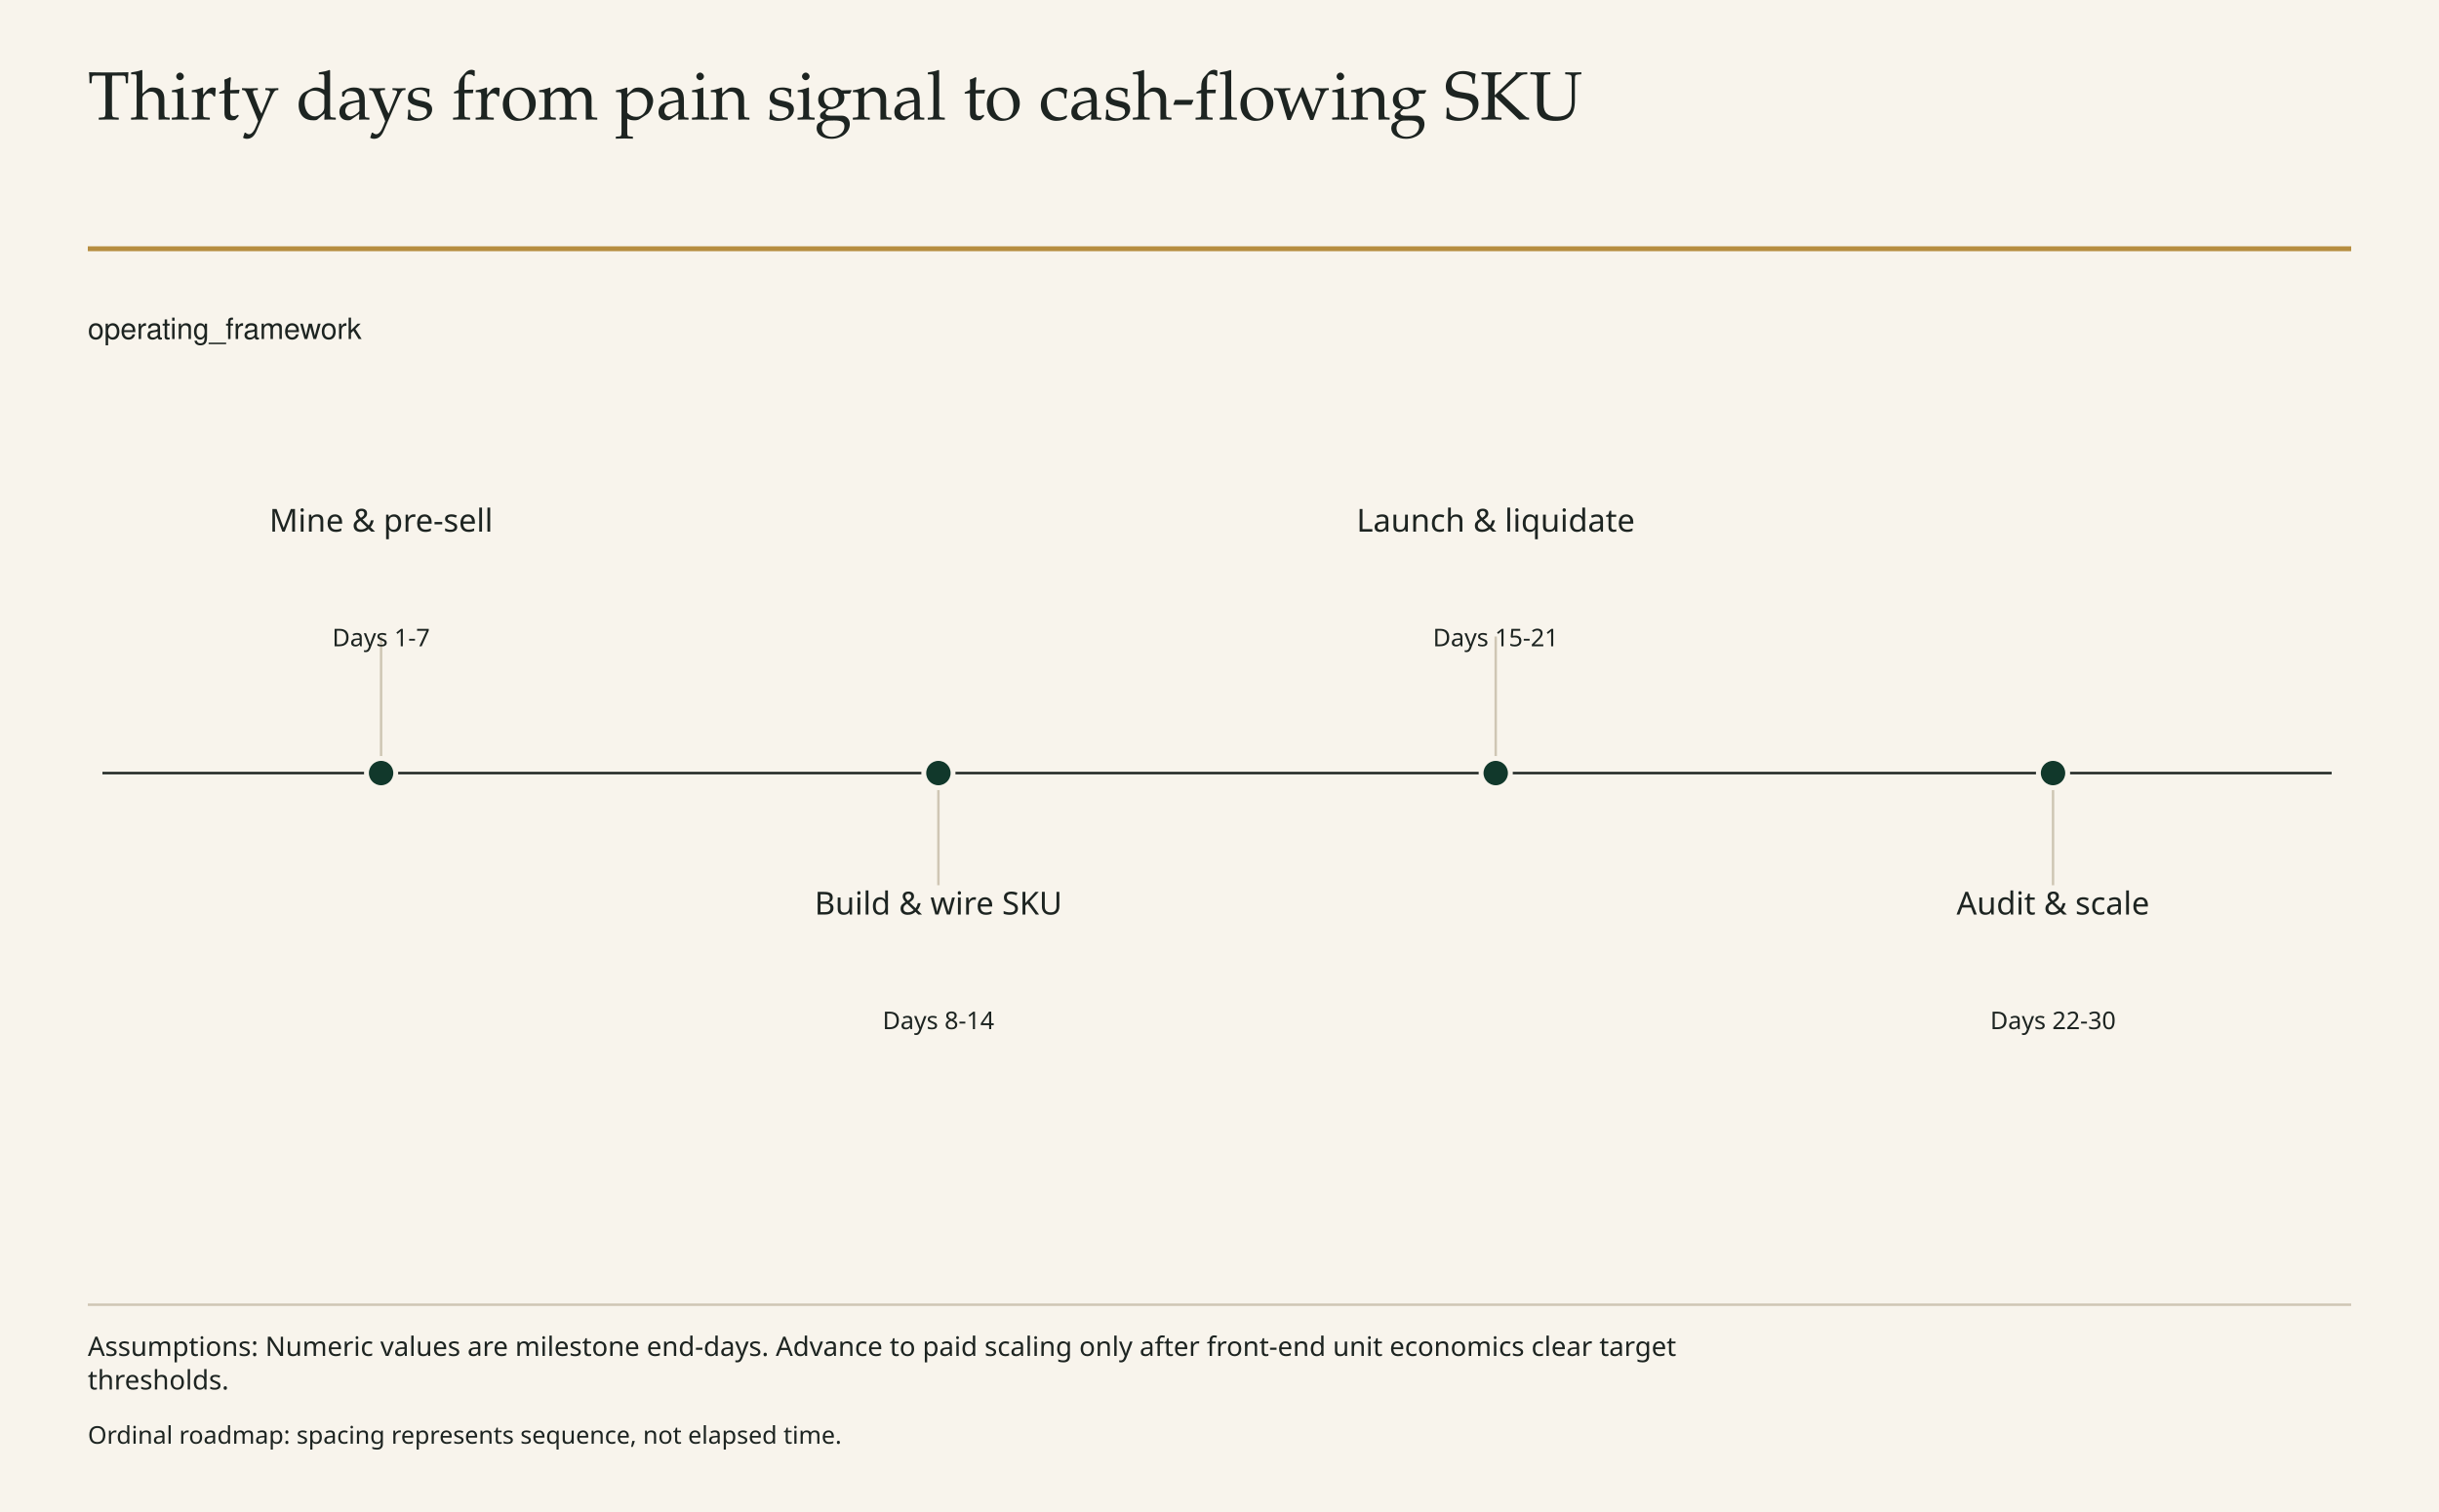
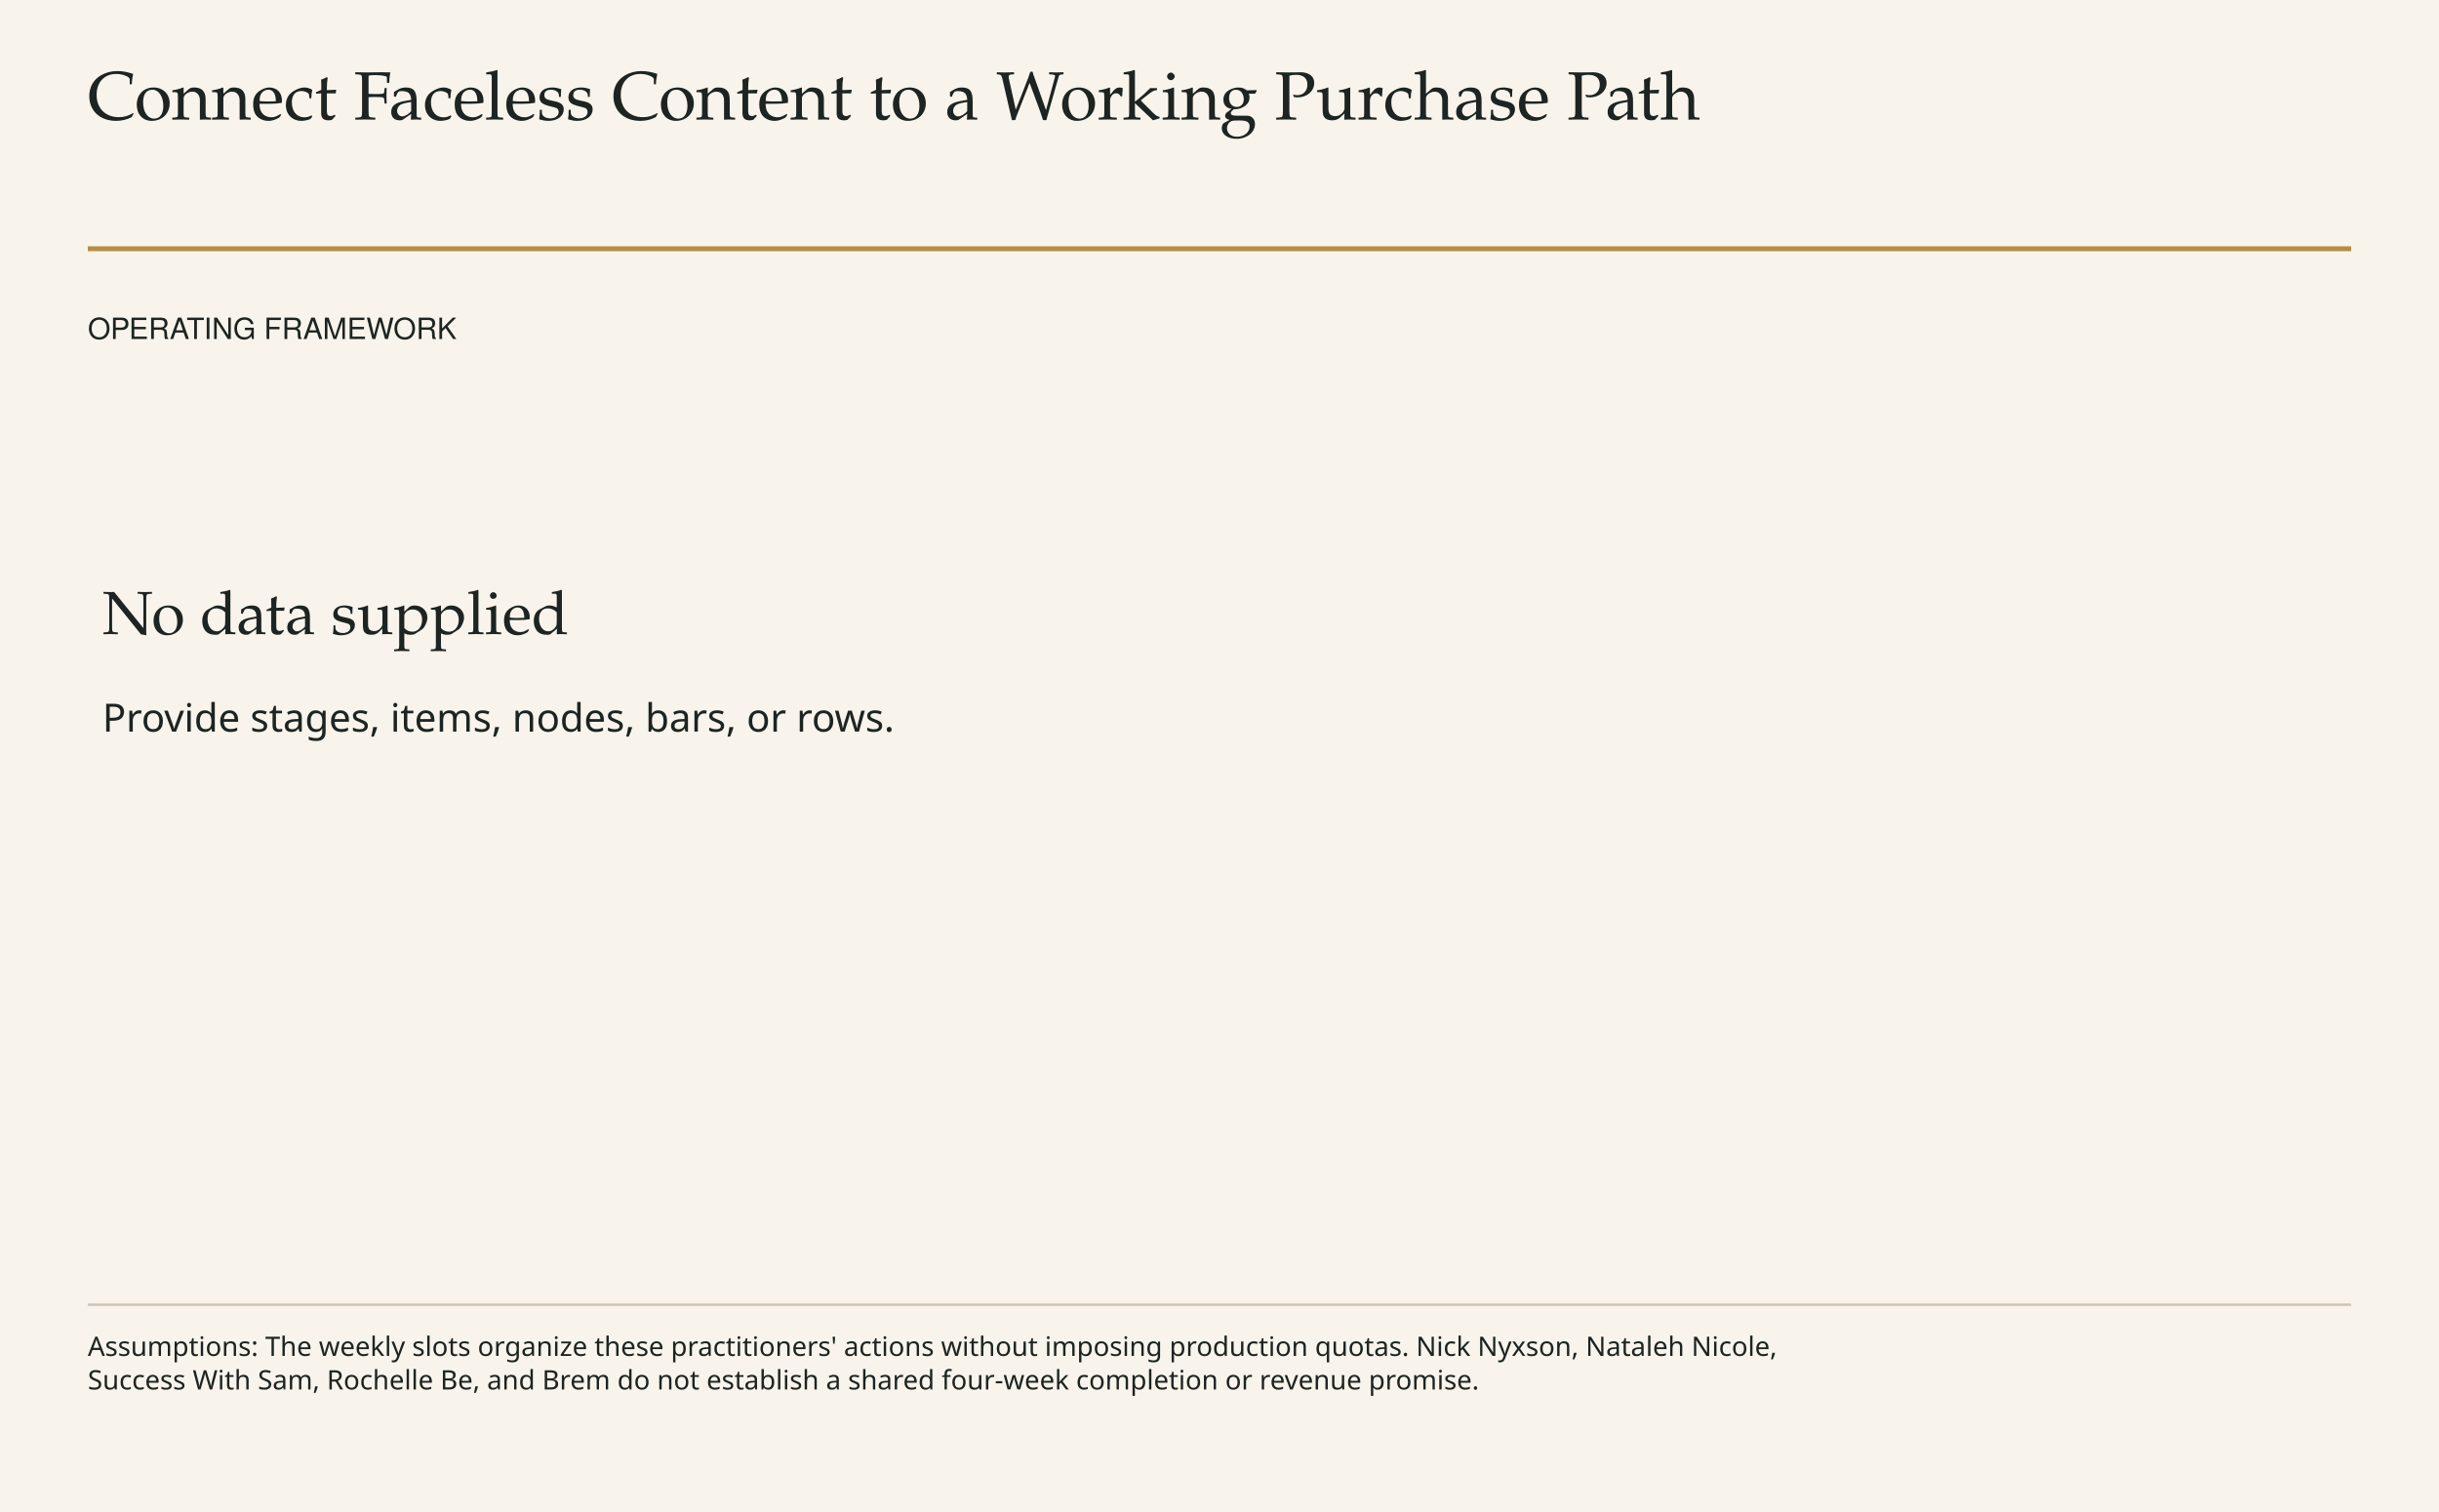
<svg xmlns="http://www.w3.org/2000/svg" viewBox="0 0 1000 620" role="img">
  <rect x="0" y="0" width="1000" height="620" fill="#F8F4EC" stroke="none" stroke-width="1" />
  <text x="36" y="49" font-family="Palatino, Georgia, serif" font-size="28" fill="#1D2421" text-anchor="start" style="font-variant-numeric:tabular-nums">
-     <tspan x="36" dy="0">Thirty days from pain signal to cash-flowing SKU</tspan>
+     <tspan x="36" dy="0">Connect Faceless Content to a Working Purchase Path</tspan>
  </text>
  <line x1="36" y1="102" x2="964" y2="102" stroke="#B68D40" stroke-width="2" />
  <text x="36" y="139" font-family="Helvetica, sans-serif" font-size="12" fill="#1D2421" text-anchor="start" style="font-variant-numeric:tabular-nums">
-     <tspan x="36" dy="0">operating_framework</tspan>
+     <tspan x="36" dy="0">OPERATING FRAMEWORK</tspan>
  </text>
-   <line x1="42" y1="317" x2="956" y2="317" stroke="#1D2421" stroke-width="1" />
-   <line x1="156.25" y1="317" x2="156.25" y2="261" stroke="#CFC6B4" stroke-width="1" />
-   <circle cx="156.25" cy="317" r="6" fill="#11382B" stroke="#F8F4EC" stroke-width="2" />
-   <text x="156.25" y="218" font-family="Optima, Calibri, sans-serif" font-size="13" fill="#1D2421" text-anchor="middle" style="font-variant-numeric:tabular-nums">
-     <tspan x="156.25" dy="0">Mine &amp; pre-sell</tspan>
+   <text x="42" y="260" font-family="Palatino, Georgia, serif" font-size="25" fill="#1D2421" text-anchor="start" style="font-variant-numeric:tabular-nums">
+     <tspan x="42" dy="0">No data supplied</tspan>
  </text>
-   <text x="156.25" y="265" font-family="Optima, Calibri, sans-serif" font-size="10" fill="#1D2421" text-anchor="middle" style="font-variant-numeric:tabular-nums">
-     <tspan x="156.25" dy="0">Days 1-7</tspan>
-   </text>
-   <line x1="384.75" y1="317" x2="384.75" y2="363" stroke="#CFC6B4" stroke-width="1" />
-   <circle cx="384.75" cy="317" r="6" fill="#11382B" stroke="#F8F4EC" stroke-width="2" />
-   <text x="384.75" y="375" font-family="Optima, Calibri, sans-serif" font-size="13" fill="#1D2421" text-anchor="middle" style="font-variant-numeric:tabular-nums">
-     <tspan x="384.75" dy="0">Build &amp; wire SKU</tspan>
-   </text>
-   <text x="384.75" y="422" font-family="Optima, Calibri, sans-serif" font-size="10" fill="#1D2421" text-anchor="middle" style="font-variant-numeric:tabular-nums">
-     <tspan x="384.75" dy="0">Days 8-14</tspan>
-   </text>
-   <line x1="613.25" y1="317" x2="613.25" y2="261" stroke="#CFC6B4" stroke-width="1" />
-   <circle cx="613.25" cy="317" r="6" fill="#11382B" stroke="#F8F4EC" stroke-width="2" />
-   <text x="613.25" y="218" font-family="Optima, Calibri, sans-serif" font-size="13" fill="#1D2421" text-anchor="middle" style="font-variant-numeric:tabular-nums">
-     <tspan x="613.25" dy="0">Launch &amp; liquidate</tspan>
-   </text>
-   <text x="613.25" y="265" font-family="Optima, Calibri, sans-serif" font-size="10" fill="#1D2421" text-anchor="middle" style="font-variant-numeric:tabular-nums">
-     <tspan x="613.25" dy="0">Days 15-21</tspan>
-   </text>
-   <line x1="841.75" y1="317" x2="841.75" y2="363" stroke="#CFC6B4" stroke-width="1" />
-   <circle cx="841.75" cy="317" r="6" fill="#11382B" stroke="#F8F4EC" stroke-width="2" />
-   <text x="841.75" y="375" font-family="Optima, Calibri, sans-serif" font-size="13" fill="#1D2421" text-anchor="middle" style="font-variant-numeric:tabular-nums">
-     <tspan x="841.75" dy="0">Audit &amp; scale</tspan>
-   </text>
-   <text x="841.75" y="422" font-family="Optima, Calibri, sans-serif" font-size="10" fill="#1D2421" text-anchor="middle" style="font-variant-numeric:tabular-nums">
-     <tspan x="841.75" dy="0">Days 22-30</tspan>
+   <text x="42" y="300" font-family="Optima, Calibri, sans-serif" font-size="16" fill="#1D2421" text-anchor="start" style="font-variant-numeric:tabular-nums">
+     <tspan x="42" dy="0">Provide stages, items, nodes, bars, or rows.</tspan>
  </text>
  <line x1="36" y1="535" x2="964" y2="535" stroke="#CFC6B4" stroke-width="1" />
  <text x="36" y="556" font-family="Optima, Calibri, sans-serif" font-size="11" fill="#1D2421" text-anchor="start" style="font-variant-numeric:tabular-nums">
-     <tspan x="36" dy="0">Assumptions: Numeric values are milestone end-days. Advance to paid scaling only after front-end unit economics clear target</tspan>
-     <tspan x="36" dy="13.75">thresholds.</tspan>
+     <tspan x="36" dy="0">Assumptions: The weekly slots organize these practitioners' actions without imposing production quotas. Nick Nyxson, Nataleh Nicole,</tspan>
+     <tspan x="36" dy="13.75">Success With Sam, Rochelle Be, and Brem do not establish a shared four-week completion or revenue promise.</tspan>
  </text>
  <text x="36" y="592" font-family="Optima, Calibri, sans-serif" font-size="10" fill="#1D2421" text-anchor="start" style="font-variant-numeric:tabular-nums">
-     <tspan x="36" dy="0">Ordinal roadmap: spacing represents sequence, not elapsed time.</tspan>
+     <tspan x="36" dy="0" />
  </text>
</svg>
